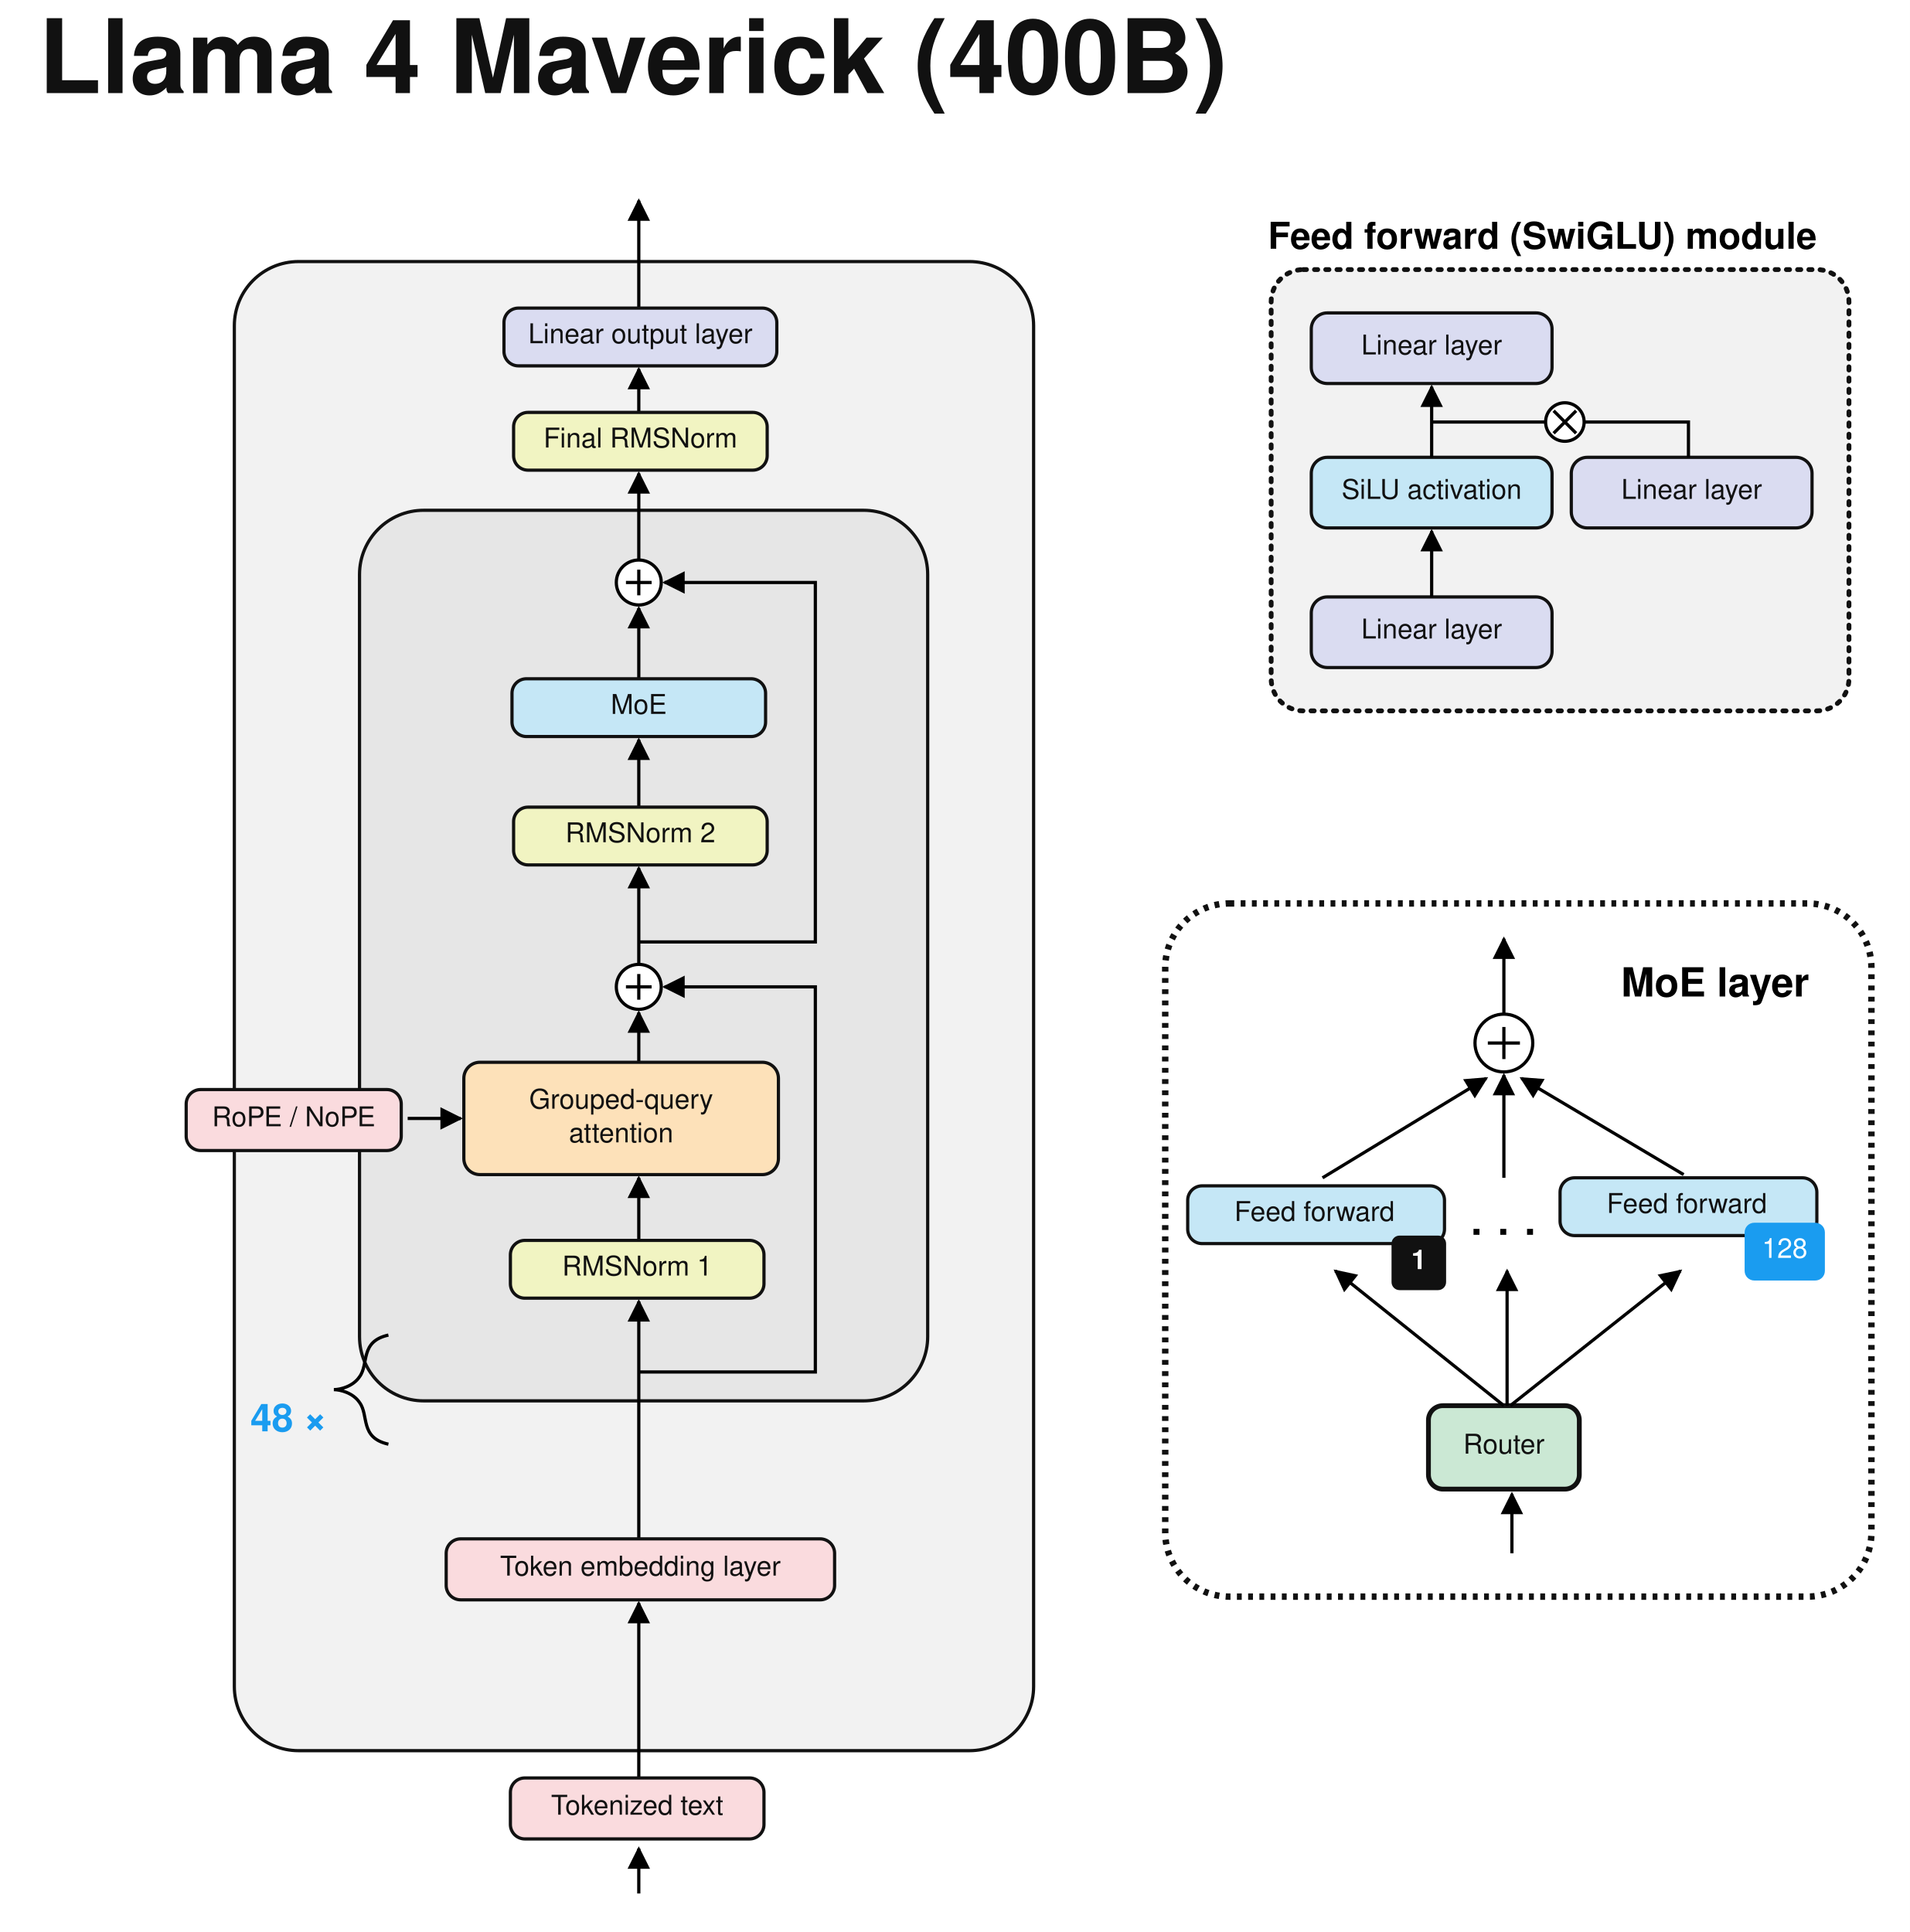
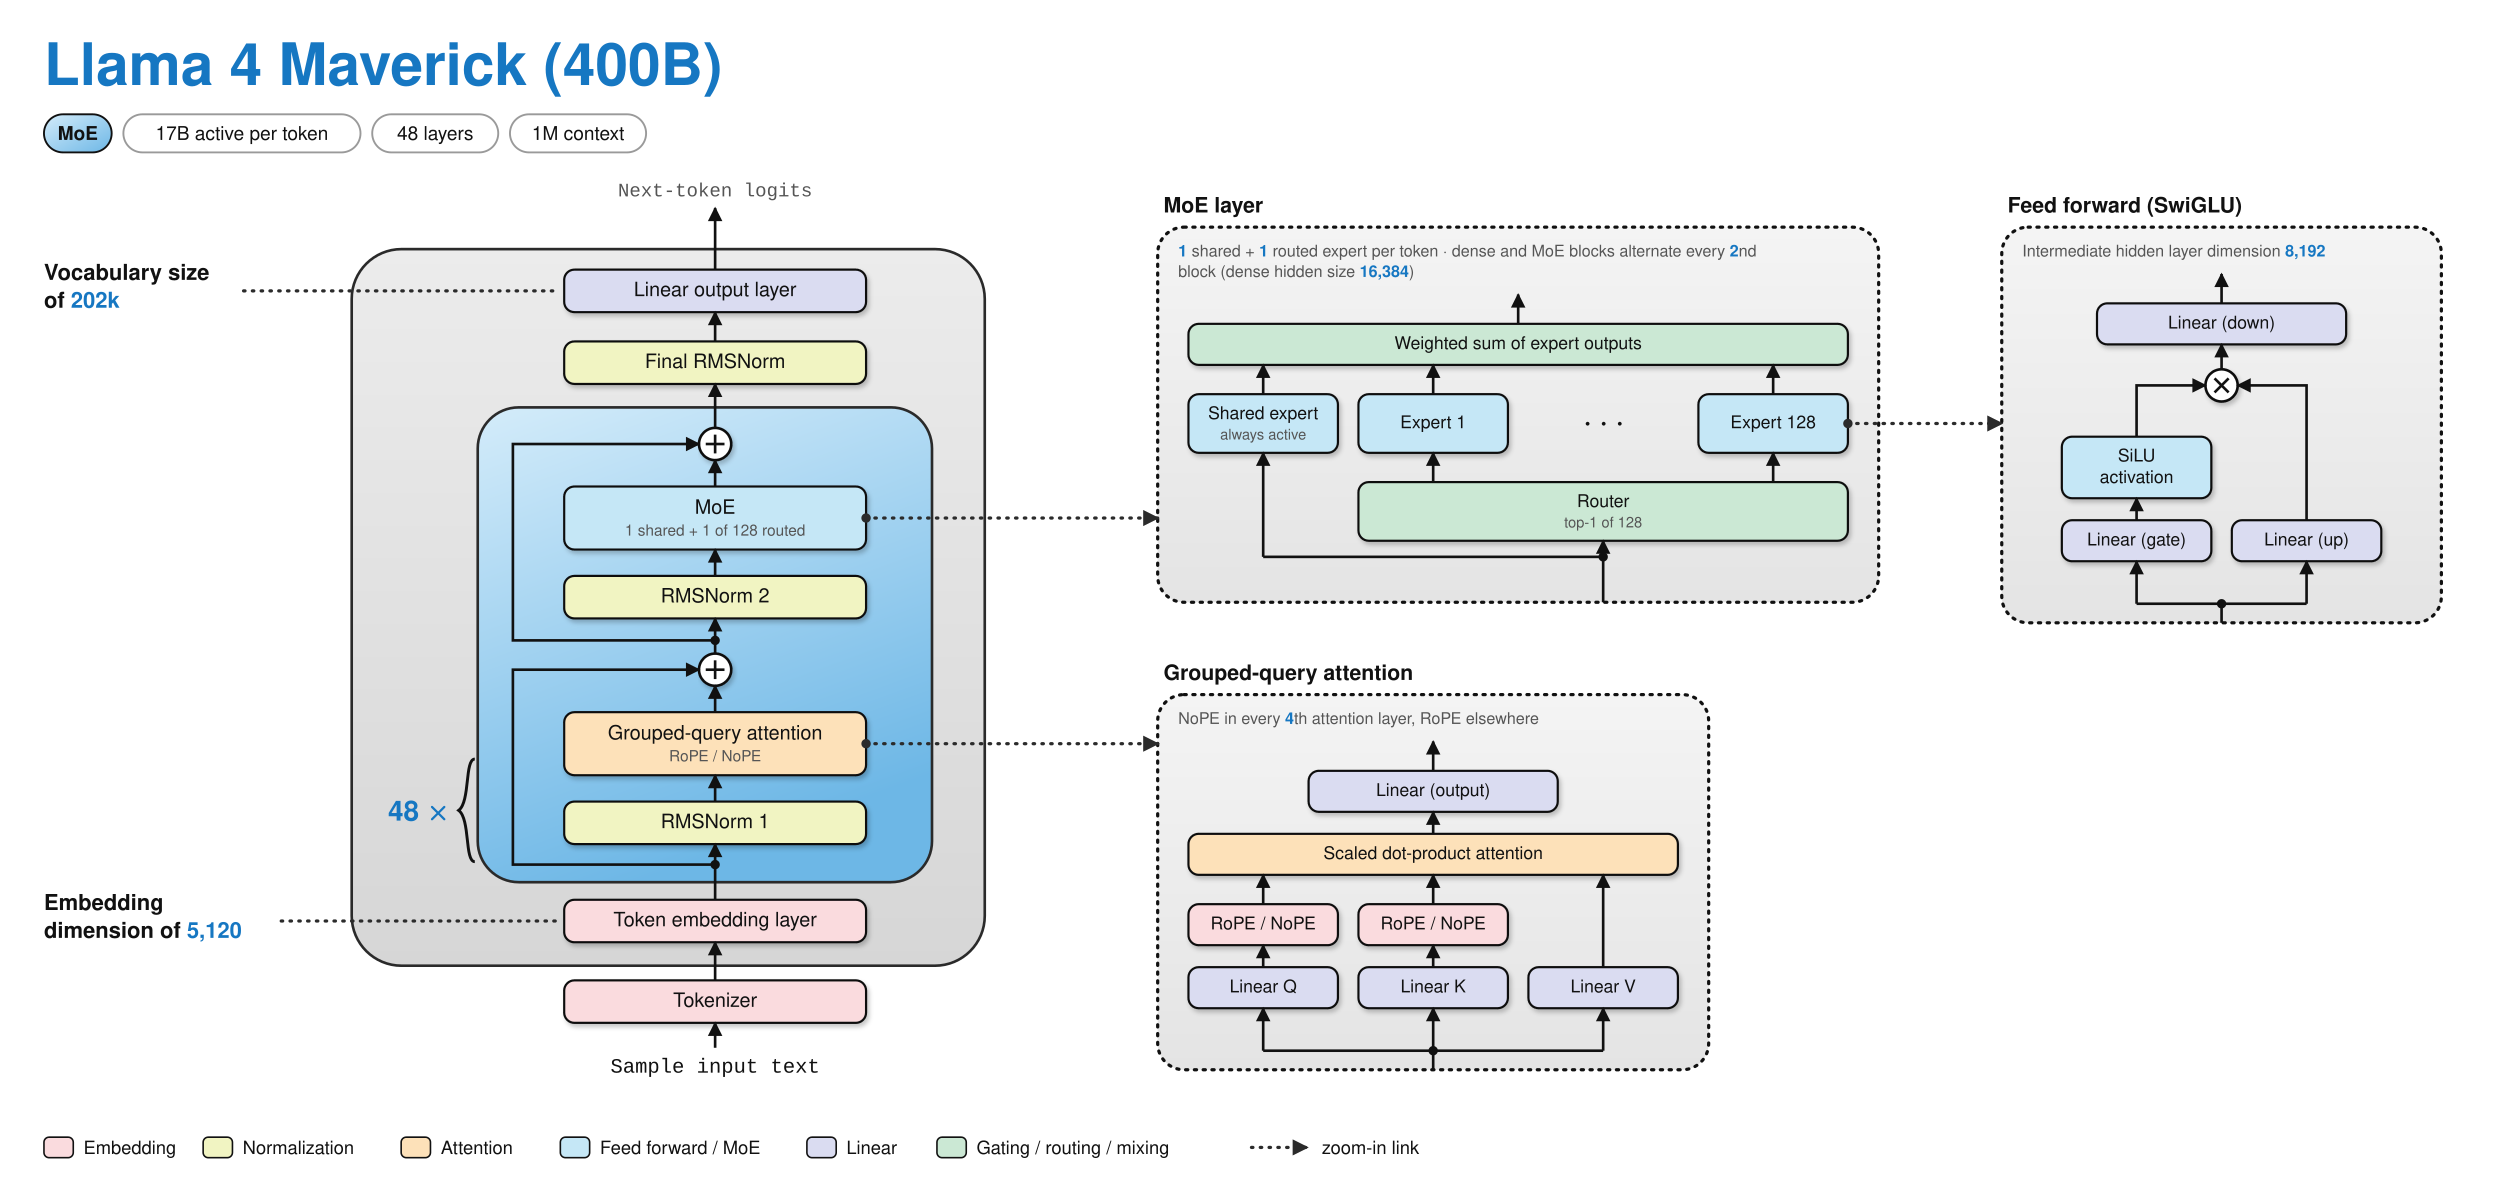
- <svg xmlns="http://www.w3.org/2000/svg" viewBox="76 0 1190 1204" width="1190" height="1204" font-family="Helvetica, Arial, sans-serif">
+ <svg xmlns="http://www.w3.org/2000/svg" viewBox="0 0 1706 810" width="1706" height="810" font-family="'Segoe UI', 'Segoe UI Variable', Helvetica, Arial, sans-serif">
  <defs>
-     <marker id="ah" viewBox="0 0 10 10" refX="9" refY="5" markerWidth="7" markerHeight="7" orient="auto-start-reverse">
-       <path d="M0,0 L10,5 L0,10 z" fill="#000" />
+     <marker id="ar" viewBox="0 0 10 10" refX="9" refY="5" markerWidth="5.5" markerHeight="5.5" orient="auto-start-reverse">
+       <path d="M0,0 L10,5 L0,10 z" fill="#111" />
    </marker>
+     <marker id="lk" viewBox="0 0 10 10" refX="9" refY="5" markerWidth="5" markerHeight="5" orient="auto-start-reverse">
+       <path d="M0,0 L10,5 L0,10 z" fill="#2b2b2b" />
+     </marker>
+     <filter id="sh" x="-10%" y="-20%" width="130%" height="160%">
+       <feDropShadow dx="1.5" dy="2.2" stdDeviation="1.6" flood-color="#000" flood-opacity="0.22" />
+     </filter>
+     <linearGradient id="bg" x1="0" y1="0" x2="0.35" y2="1">
+       <stop offset="0.00" stop-color="#d4ecfa" />
+       <stop offset="1.00" stop-color="#6db7e6" />
+     </linearGradient>
+     <linearGradient id="fg" x1="0" y1="0" x2="0" y2="1">
+       <stop offset="0" stop-color="#ececec" />
+       <stop offset="1" stop-color="#d6d6d6" />
+     </linearGradient>
+     <linearGradient id="pg" x1="0" y1="0" x2="0" y2="1">
+       <stop offset="0" stop-color="#f4f4f4" />
+       <stop offset="1" stop-color="#e4e4e4" />
+     </linearGradient>
+     <linearGradient id="chipDense" x1="0" y1="0" x2="1" y2="1">
+       <stop offset="0" stop-color="#dfe2fa" />
+       <stop offset="1" stop-color="#9aa2e8" />
+     </linearGradient>
+     <linearGradient id="chipMoE" x1="0" y1="0" x2="1" y2="1">
+       <stop offset="0" stop-color="#d4ecfa" />
+       <stop offset="1" stop-color="#6db7e6" />
+     </linearGradient>
+     <linearGradient id="chipHybrid" x1="0" y1="0" x2="1" y2="1">
+       <stop offset="0" stop-color="#ffe8cc" />
+       <stop offset="1" stop-color="#f3a95e" />
+     </linearGradient>
+     <linearGradient id="chipRecurrent" x1="0" y1="0" x2="1" y2="1">
+       <stop offset="0" stop-color="#d6f0de" />
+       <stop offset="1" stop-color="#77c690" />
+     </linearGradient>
  </defs>
-   <style>
-     .box { fill: #fff; stroke: #000; stroke-width: 2; }
-     .gbox { fill: #d0d0d0; stroke: #000; stroke-width: 2; }
-     .ln { stroke: #000; stroke-width: 2; fill: none; }
-     .arr { stroke: #000; stroke-width: 2; fill: none; marker-end: url(#ah); }
-     .dot { stroke: #000; stroke-width: 3; stroke-dasharray: 2 5; stroke-linecap: round; fill: none; }
-     .lbl { font-size: 17px; text-anchor: middle; dominant-baseline: central; }
-     .note { font-size: 23px; font-weight: bold; }
-     .blue { fill: #1a9cf0; }
-   </style>
-   <rect width="1190" height="1204" fill="#fff" x="76" y="0" />
-   <text x="100" y="58" font-size="64" font-weight="bold" class="blue" style="fill:#111">Llama 4 Maverick (400B)</text>
-   <rect x="222" y="163" width="498" height="928" rx="40" fill="#d9d9d9" stroke="#000" stroke-width="2" style="fill:#f2f2f2;stroke:#111" />
-   <rect x="300" y="318" width="354" height="555" rx="40" fill="#8ecdf1" stroke="#000" stroke-width="2" style="fill:#e6e6e6;stroke:#111" />
-   <line class="arr" x1="474" y1="1180" x2="474" y2="1152" />
-   <line class="arr" x1="474" y1="1108" x2="474" y2="999" />
-   <line class="arr" x1="474" y1="959" x2="474" y2="811" />
-   <line class="arr" x1="474" y1="773" x2="474" y2="734" />
-   <line class="arr" x1="474" y1="662" x2="474" y2="631" />
-   <line class="arr" x1="474" y1="601" x2="474" y2="541" />
-   <line class="arr" x1="474" y1="503" x2="474" y2="461" />
-   <line class="arr" x1="474" y1="423" x2="474" y2="379" />
-   <line class="arr" x1="474" y1="349" x2="474" y2="295" />
-   <line class="arr" x1="474" y1="257" x2="474" y2="230" />
-   <line class="arr" x1="474" y1="192" x2="474" y2="125" />
-   <polyline class="arr" points="474,855 584,855 584,615 490,615" />
-   <polyline class="arr" points="474,587 584,587 584,363 490,363" />
-   <rect class="box" x="390" y="192" width="170" height="36" rx="9" style="fill:#dadcf1;stroke:#111" />
-   <text class="lbl" x="475" y="210" style="fill:#111">Linear output layer</text>
-   <rect class="box" x="396" y="257" width="158" height="36" rx="9" style="fill:#f1f4c2;stroke:#111" />
-   <text class="lbl" x="475" y="275" style="fill:#111">Final RMSNorm</text>
-   <circle cx="474" cy="363" r="14" class="box" />
-   <path class="ln" d="M466,363 h16 M474,355 v16" />
-   <rect class="gbox" x="395" y="423" width="158" height="36" rx="9" style="fill:#c5e7f6;stroke:#111" />
-   <text class="lbl" x="474" y="441" style="fill:#111">MoE</text>
-   <rect class="box" x="396" y="503" width="158" height="36" rx="9" style="fill:#f1f4c2;stroke:#111" />
-   <text class="lbl" x="475" y="521" style="fill:#111">RMSNorm 2</text>
-   <circle cx="474" cy="615" r="14" class="box" />
-   <path class="ln" d="M466,615 h16 M474,607 v16" />
-   <rect x="365" y="662" width="196" height="70" rx="10" fill="#555" stroke="#000" stroke-width="2" style="fill:#fde1b9;stroke:#111" />
-   <text class="lbl" x="463" y="687" fill="#fff" style="fill:#111">Grouped-query</text>
-   <text class="lbl" x="463" y="708" fill="#fff" style="fill:#111">attention</text>
-   <rect class="box" x="394" y="773" width="158" height="36" rx="9" style="fill:#f1f4c2;stroke:#111" />
-   <text class="lbl" x="473" y="791" style="fill:#111">RMSNorm 1</text>
-   <rect class="box" x="354" y="959" width="242" height="38" rx="9" style="fill:#fadbde;stroke:#111" />
-   <text class="lbl" x="475" y="978" style="fill:#111">Token embedding layer</text>
-   <rect class="box" x="394" y="1108" width="158" height="38" rx="9" style="fill:#fadbde;stroke:#111" />
-   <text class="lbl" x="473" y="1127" style="fill:#111">Tokenized text</text>
-   <rect class="box" x="192" y="679" width="134" height="38" rx="9" style="fill:#fadbde;stroke:#111" />
-   <text class="lbl" x="259" y="698" style="fill:#111">RoPE / NoPE</text>
-   <line class="arr" x1="330" y1="697" x2="363" y2="697" />
-   <path class="ln" stroke-width="2.5" d="M318,832 C300,836 306,850 300,858 C296,864 288,866 284,866 C288,866 296,868 300,874 C306,882 300,896 318,900" />
-   <text x="232" y="892" font-size="24" font-weight="bold" class="blue">48 ×</text>
-   <text class="note" x="866" y="155">Feed forward (SwiGLU) module</text>
-   <rect x="868" y="168" width="360" height="275" rx="20" fill="#d9d9d9" stroke="#000" stroke-width="3" stroke-dasharray="2 5" stroke-linecap="round" style="fill:#f2f2f2;stroke:#111" />
-   <rect class="box" x="893" y="195" width="150" height="44" rx="10" style="fill:#dadcf1;stroke:#111" />
-   <text class="lbl" x="968" y="217" style="fill:#111">Linear layer</text>
-   <rect class="box" x="893" y="285" width="150" height="44" rx="10" style="fill:#c5e7f6;stroke:#111" />
-   <text class="lbl" x="968" y="307" style="fill:#111">SiLU activation</text>
-   <rect class="box" x="1055" y="285" width="150" height="44" rx="10" style="fill:#dadcf1;stroke:#111" />
-   <text class="lbl" x="1130" y="307" style="fill:#111">Linear layer</text>
-   <rect class="box" x="893" y="372" width="150" height="44" rx="10" style="fill:#dadcf1;stroke:#111" />
-   <text class="lbl" x="968" y="394" style="fill:#111">Linear layer</text>
-   <line class="arr" x1="968" y1="372" x2="968" y2="331" />
-   <line class="arr" x1="968" y1="285" x2="968" y2="241" />
-   <line class="ln" x1="968" y1="263" x2="1039" y2="263" />
-   <polyline class="ln" points="1063,263 1128,263 1128,285" />
-   <circle cx="1051" cy="263" r="12" class="box" />
-   <path class="ln" d="M1044,256 l14,14 M1058,256 l-14,14" />
-   <rect x="802" y="563" width="440" height="432" rx="40" fill="none" stroke="#1a9cf0" stroke-width="4" stroke-dasharray="3 4" style="stroke:#111" />
-   <text x="1086" y="621" font-size="25" font-weight="bold">MoE layer</text>
-   <line class="arr" x1="1013" y1="632" x2="1013" y2="585" />
-   <circle cx="1013" cy="650" r="18" class="box" />
-   <path class="ln" stroke-width="2.5" d="M1003,650 h20 M1013,640 v20" />
-   <rect class="gbox" x="816" y="739" width="160" height="36" rx="9" style="fill:#c5e7f6;stroke:#111" />
-   <text class="lbl" x="895" y="757" style="fill:#111">Feed forward</text>
-   <rect x="943" y="770" width="34" height="34" rx="5" fill="#111" />
-   <text class="lbl" x="960" y="787" fill="#fff" font-weight="bold">1</text>
-   <text x="1013" y="776" font-size="30" font-weight="bold" text-anchor="middle">· · ·</text>
-   <rect class="gbox" x="1048" y="734" width="160" height="36" rx="9" style="fill:#c5e7f6;stroke:#111" />
-   <text class="lbl" x="1127" y="752" style="fill:#111">Feed forward</text>
-   <rect x="1163" y="762" width="50" height="36" rx="6" fill="#1a9cf0" />
-   <text class="lbl" x="1188" y="780" fill="#fff" font-size="19">128</text>
-   <line class="arr" x1="900" y1="734" x2="1002" y2="672" />
-   <line class="arr" x1="1013" y1="734" x2="1013" y2="670" />
-   <line class="arr" x1="1125" y1="732" x2="1024" y2="672" />
-   <rect x="966" y="876" width="94" height="52" rx="9" fill="#fff" stroke="#1a9cf0" stroke-width="3" style="fill:#cbe8d4;stroke:#111" />
-   <text class="lbl" x="1013" y="902" font-size="20" style="fill:#111">Router</text>
-   <line class="arr" x1="1013" y1="876" x2="908" y2="792" />
-   <line class="arr" x1="1015" y1="876" x2="1015" y2="792" />
-   <line class="arr" x1="1017" y1="876" x2="1123" y2="792" />
-   <line class="arr" x1="1018" y1="968" x2="1018" y2="931" />
-   <g font-size="22">
-     </g>
+   <rect width="1706" height="810" fill="#fff" />
+   <rect x="240" y="170.0" width="432" height="489.0" rx="34" fill="url(#fg)" stroke="#2a2a2a" stroke-width="1.8" />
+   <rect x="326" y="278.0" width="310" height="324.0" rx="28" fill="url(#bg)" stroke="#2a2a2a" stroke-width="1.8" />
+   <path d="M324,518.0 C317,518.0 321,547.0 313,553.0 C321,559.0 317,588.0 324,588.0" fill="none" stroke="#111" stroke-width="2" />
+   <rect x="790.0" y="155.0" width="492.0" height="256.0" rx="18" fill="url(#pg)" stroke="#111" stroke-width="2.2" stroke-dasharray="1.5 4.5" stroke-linecap="round" />
+   <rect x="1366.0" y="155.0" width="300.0" height="270.0" rx="18" fill="url(#pg)" stroke="#111" stroke-width="2.2" stroke-dasharray="1.5 4.5" stroke-linecap="round" />
+   <rect x="790.0" y="474.0" width="376.0" height="256.0" rx="18" fill="url(#pg)" stroke="#111" stroke-width="2.2" stroke-dasharray="1.5 4.5" stroke-linecap="round" />
+   <rect x="385.0" y="669.0" width="206.0" height="29.0" rx="7" fill="#fadbde" stroke="#111" stroke-width="1.5" filter="url(#sh)" />
+   <text x="488.0" y="687.1" font-family="'Segoe UI', 'Segoe UI Variable', Helvetica, Arial, sans-serif" font-size="13.5" text-anchor="middle" fill="#111">Tokenizer</text>
+   <rect x="385.0" y="614.0" width="206.0" height="29.0" rx="7" fill="#fadbde" stroke="#111" stroke-width="1.5" filter="url(#sh)" />
+   <text x="488.0" y="632.1" font-family="'Segoe UI', 'Segoe UI Variable', Helvetica, Arial, sans-serif" font-size="13.5" text-anchor="middle" fill="#111">Token embedding layer</text>
+   <text x="306.0" y="560.0" font-family="'Segoe UI', 'Segoe UI Variable', Helvetica, Arial, sans-serif" font-size="19" text-anchor="end" font-weight="bold" fill="#1677c2">48 <tspan font-family="KaTeX_Main, 'Latin Modern Math', 'Cambria Math', 'Times New Roman', serif">×</tspan>
+   </text>
+   <rect x="385.0" y="547.0" width="206.0" height="29.0" rx="7" fill="#f1f4c2" stroke="#111" stroke-width="1.5" filter="url(#sh)" />
+   <text x="488.0" y="565.1" font-family="'Segoe UI', 'Segoe UI Variable', Helvetica, Arial, sans-serif" font-size="13.5" text-anchor="middle" fill="#111">RMSNorm 1</text>
+   <rect x="385.0" y="486.0" width="206.0" height="43.0" rx="7" fill="#fde1b9" stroke="#111" stroke-width="1.5" filter="url(#sh)" />
+   <text x="488.0" y="504.6" font-family="'Segoe UI', 'Segoe UI Variable', Helvetica, Arial, sans-serif" font-size="13.5" text-anchor="middle" fill="#111">Grouped-query attention</text>
+   <text x="488.0" y="519.5" font-family="'Segoe UI', 'Segoe UI Variable', Helvetica, Arial, sans-serif" font-size="10.5" text-anchor="middle" fill="#555">RoPE / NoPE</text>
+   <circle cx="488.0" cy="457.0" r="11" fill="#fff" stroke="#111" stroke-width="1.8" filter="url(#sh)" />
+   <path d="M481.6,457.0 H494.4 M488.0,450.6 V463.4" stroke="#111" stroke-width="1.8" />
+   <rect x="385.0" y="393.0" width="206.0" height="29.0" rx="7" fill="#f1f4c2" stroke="#111" stroke-width="1.5" filter="url(#sh)" />
+   <text x="488.0" y="411.1" font-family="'Segoe UI', 'Segoe UI Variable', Helvetica, Arial, sans-serif" font-size="13.5" text-anchor="middle" fill="#111">RMSNorm 2</text>
+   <rect x="385.0" y="332.0" width="206.0" height="43.0" rx="7" fill="#c5e7f6" stroke="#111" stroke-width="1.5" filter="url(#sh)" />
+   <text x="488.0" y="350.6" font-family="'Segoe UI', 'Segoe UI Variable', Helvetica, Arial, sans-serif" font-size="13.5" text-anchor="middle" fill="#111">MoE</text>
+   <text x="488.0" y="365.5" font-family="'Segoe UI', 'Segoe UI Variable', Helvetica, Arial, sans-serif" font-size="10.5" text-anchor="middle" fill="#555">1 shared + 1 of 128 routed</text>
+   <circle cx="488.0" cy="303.0" r="11" fill="#fff" stroke="#111" stroke-width="1.8" filter="url(#sh)" />
+   <path d="M481.6,303.0 H494.4 M488.0,296.6 V309.4" stroke="#111" stroke-width="1.8" />
+   <rect x="385.0" y="233.0" width="206.0" height="29.0" rx="7" fill="#f1f4c2" stroke="#111" stroke-width="1.5" filter="url(#sh)" />
+   <text x="488.0" y="251.1" font-family="'Segoe UI', 'Segoe UI Variable', Helvetica, Arial, sans-serif" font-size="13.5" text-anchor="middle" fill="#111">Final RMSNorm</text>
+   <rect x="385.0" y="184.0" width="206.0" height="29.0" rx="7" fill="#dadcf1" stroke="#111" stroke-width="1.5" filter="url(#sh)" />
+   <text x="488.0" y="202.1" font-family="'Segoe UI', 'Segoe UI Variable', Helvetica, Arial, sans-serif" font-size="13.5" text-anchor="middle" fill="#111">Linear output layer</text>
+   <text x="488.0" y="732.0" font-family="Consolas, Menlo, 'Courier New', monospace" font-size="14" text-anchor="middle" fill="#111">Sample input text</text>
+   <polyline points="488.0,715.0 488.0,698.0" fill="none" stroke="#111" stroke-width="1.8" marker-end="url(#ar)" />
+   <polyline points="488.0,669.0 488.0,643.0" fill="none" stroke="#111" stroke-width="1.8" marker-end="url(#ar)" />
+   <polyline points="488.0,614.0 488.0,576.0" fill="none" stroke="#111" stroke-width="1.8" marker-end="url(#ar)" />
+   <circle cx="488.0" cy="590.0" r="3.2" fill="#111" />
+   <polyline points="488.0,590.0 350.0,590.0 350.0,457.0 477.0,457.0" fill="none" stroke="#111" stroke-width="1.8" marker-end="url(#ar)" />
+   <polyline points="488.0,547.0 488.0,529.0" fill="none" stroke="#111" stroke-width="1.8" marker-end="url(#ar)" />
+   <polyline points="488.0,486.0 488.0,468.0" fill="none" stroke="#111" stroke-width="1.8" marker-end="url(#ar)" />
+   <polyline points="488.0,446.0 488.0,422.0" fill="none" stroke="#111" stroke-width="1.8" marker-end="url(#ar)" />
+   <circle cx="488.0" cy="437.0" r="3.2" fill="#111" />
+   <polyline points="488.0,437.0 350.0,437.0 350.0,303.0 477.0,303.0" fill="none" stroke="#111" stroke-width="1.8" marker-end="url(#ar)" />
+   <polyline points="488.0,393.0 488.0,375.0" fill="none" stroke="#111" stroke-width="1.8" marker-end="url(#ar)" />
+   <polyline points="488.0,332.0 488.0,314.0" fill="none" stroke="#111" stroke-width="1.8" marker-end="url(#ar)" />
+   <polyline points="488.0,292.0 488.0,262.0" fill="none" stroke="#111" stroke-width="1.8" marker-end="url(#ar)" />
+   <polyline points="488.0,233.0 488.0,213.0" fill="none" stroke="#111" stroke-width="1.8" marker-end="url(#ar)" />
+   <polyline points="488.0,184.0 488.0,142.0" fill="none" stroke="#111" stroke-width="1.8" marker-end="url(#ar)" />
+   <text x="488.0" y="134.0" font-family="Consolas, Menlo, 'Courier New', monospace" font-size="13" text-anchor="middle" fill="#555">Next-token logits</text>
+   <text x="30.0" y="621.0" font-family="'Segoe UI', 'Segoe UI Variable', Helvetica, Arial, sans-serif" font-size="15" text-anchor="start" font-weight="bold" fill="#111">Embedding</text>
+   <text x="30.0" y="640.0" font-family="'Segoe UI', 'Segoe UI Variable', Helvetica, Arial, sans-serif" font-size="15" text-anchor="start" font-weight="bold" fill="#111">dimension of <tspan fill="#1677c2" font-weight="bold">5,120</tspan>
+   </text>
+   <polyline points="191.9,628.5 381.0,628.5" fill="none" stroke="#2b2b2b" stroke-width="2.2" stroke-dasharray="1 5" stroke-linecap="round" />
+   <text x="30.0" y="191.0" font-family="'Segoe UI', 'Segoe UI Variable', Helvetica, Arial, sans-serif" font-size="15" text-anchor="start" font-weight="bold" fill="#111">Vocabulary size</text>
+   <text x="30.0" y="210.0" font-family="'Segoe UI', 'Segoe UI Variable', Helvetica, Arial, sans-serif" font-size="15" text-anchor="start" font-weight="bold" fill="#111">of <tspan fill="#1677c2" font-weight="bold">202k</tspan>
+   </text>
+   <polyline points="166.2,198.5 381.0,198.5" fill="none" stroke="#2b2b2b" stroke-width="2.2" stroke-dasharray="1 5" stroke-linecap="round" />
+   <text x="794.0" y="145.0" font-family="'Segoe UI', 'Segoe UI Variable', Helvetica, Arial, sans-serif" font-size="14.5" text-anchor="start" font-weight="bold" fill="#111">MoE layer</text>
+   <text x="804.0" y="175.0" font-family="'Segoe UI', 'Segoe UI Variable', Helvetica, Arial, sans-serif" font-size="11" text-anchor="start" fill="#555">
+     <tspan fill="#1677c2" font-weight="bold">1</tspan> shared + <tspan fill="#1677c2" font-weight="bold">1</tspan> routed expert per token <tspan font-family="KaTeX_Main, 'Latin Modern Math', 'Cambria Math', 'Times New Roman', serif">·</tspan> dense and MoE blocks alternate every <tspan fill="#1677c2" font-weight="bold">2</tspan>nd</text>
+   <text x="804.0" y="189.0" font-family="'Segoe UI', 'Segoe UI Variable', Helvetica, Arial, sans-serif" font-size="11" text-anchor="start" fill="#555">block (dense hidden size <tspan fill="#1677c2" font-weight="bold">16,384</tspan>)</text>
+   <rect x="811.0" y="221.0" width="450.0" height="28.0" rx="7" fill="#cbe8d4" stroke="#111" stroke-width="1.5" filter="url(#sh)" />
+   <text x="1036.0" y="238.2" font-family="'Segoe UI', 'Segoe UI Variable', Helvetica, Arial, sans-serif" font-size="12" text-anchor="middle" fill="#111">Weighted sum of expert outputs</text>
+   <rect x="811.0" y="269.0" width="102.0" height="40.0" rx="7" fill="#c5e7f6" stroke="#111" stroke-width="1.5" filter="url(#sh)" />
+   <text x="862.0" y="286.0" font-family="'Segoe UI', 'Segoe UI Variable', Helvetica, Arial, sans-serif" font-size="12" text-anchor="middle" fill="#111">Shared expert</text>
+   <text x="862.0" y="299.9" font-family="'Segoe UI', 'Segoe UI Variable', Helvetica, Arial, sans-serif" font-size="10" text-anchor="middle" fill="#555">always active</text>
+   <rect x="927.0" y="269.0" width="102.0" height="40.0" rx="7" fill="#c5e7f6" stroke="#111" stroke-width="1.5" filter="url(#sh)" />
+   <text x="978.0" y="292.2" font-family="'Segoe UI', 'Segoe UI Variable', Helvetica, Arial, sans-serif" font-size="12" text-anchor="middle" fill="#111">Expert 1</text>
+   <text x="1094.0" y="294.0" font-family="KaTeX_Main, 'Latin Modern Math', 'Cambria Math', 'Times New Roman', serif" font-size="18" text-anchor="middle" font-weight="bold" fill="#111">
+     <tspan font-family="KaTeX_Main, 'Latin Modern Math', 'Cambria Math', 'Times New Roman', serif">·</tspan>
+     <tspan font-family="KaTeX_Main, 'Latin Modern Math', 'Cambria Math', 'Times New Roman', serif">·</tspan>
+     <tspan font-family="KaTeX_Main, 'Latin Modern Math', 'Cambria Math', 'Times New Roman', serif">·</tspan>
+   </text>
+   <rect x="1159.0" y="269.0" width="102.0" height="40.0" rx="7" fill="#c5e7f6" stroke="#111" stroke-width="1.5" filter="url(#sh)" />
+   <text x="1210.0" y="292.2" font-family="'Segoe UI', 'Segoe UI Variable', Helvetica, Arial, sans-serif" font-size="12" text-anchor="middle" fill="#111">Expert 128</text>
+   <polyline points="862.0,269.0 862.0,249.0" fill="none" stroke="#111" stroke-width="1.8" marker-end="url(#ar)" />
+   <polyline points="978.0,269.0 978.0,249.0" fill="none" stroke="#111" stroke-width="1.8" marker-end="url(#ar)" />
+   <polyline points="1210.0,269.0 1210.0,249.0" fill="none" stroke="#111" stroke-width="1.8" marker-end="url(#ar)" />
+   <rect x="927.0" y="329.0" width="334.0" height="40.0" rx="7" fill="#cbe8d4" stroke="#111" stroke-width="1.5" filter="url(#sh)" />
+   <text x="1094.0" y="346.0" font-family="'Segoe UI', 'Segoe UI Variable', Helvetica, Arial, sans-serif" font-size="12" text-anchor="middle" fill="#111">Router</text>
+   <text x="1094.0" y="359.9" font-family="'Segoe UI', 'Segoe UI Variable', Helvetica, Arial, sans-serif" font-size="10" text-anchor="middle" fill="#555">top-1 of 128</text>
+   <polyline points="978.0,329.0 978.0,309.0" fill="none" stroke="#111" stroke-width="1.8" marker-end="url(#ar)" />
+   <polyline points="1210.0,329.0 1210.0,309.0" fill="none" stroke="#111" stroke-width="1.8" marker-end="url(#ar)" />
+   <polyline points="1094.0,411.0 1094.0,369.0" fill="none" stroke="#111" stroke-width="1.8" marker-end="url(#ar)" />
+   <polyline points="862.0,380.0 1094.0,380.0" fill="none" stroke="#111" stroke-width="1.8" />
+   <circle cx="1094.0" cy="380.0" r="3.2" fill="#111" />
+   <polyline points="862.0,380.0 862.0,309.0" fill="none" stroke="#111" stroke-width="1.8" marker-end="url(#ar)" />
+   <polyline points="1036.0,221.0 1036.0,201.0" fill="none" stroke="#111" stroke-width="1.8" marker-end="url(#ar)" />
+   <text x="1370.0" y="145.0" font-family="'Segoe UI', 'Segoe UI Variable', Helvetica, Arial, sans-serif" font-size="14.5" text-anchor="start" font-weight="bold" fill="#111">Feed forward (SwiGLU)</text>
+   <text x="1380.0" y="175.0" font-family="'Segoe UI', 'Segoe UI Variable', Helvetica, Arial, sans-serif" font-size="11" text-anchor="start" fill="#555">Intermediate hidden layer dimension <tspan fill="#1677c2" font-weight="bold">8,192</tspan>
+   </text>
+   <rect x="1431.0" y="207.0" width="170.0" height="28.0" rx="7" fill="#dadcf1" stroke="#111" stroke-width="1.5" filter="url(#sh)" />
+   <text x="1516.0" y="224.2" font-family="'Segoe UI', 'Segoe UI Variable', Helvetica, Arial, sans-serif" font-size="12" text-anchor="middle" fill="#111">Linear (down)</text>
+   <circle cx="1516.0" cy="263.0" r="11" fill="#fff" stroke="#111" stroke-width="1.8" filter="url(#sh)" />
+   <path d="M1511.2,258.2 L1520.8,267.8 M1520.8,258.2 L1511.2,267.8" stroke="#111" stroke-width="1.8" />
+   <polyline points="1516.0,252.0 1516.0,235.0" fill="none" stroke="#111" stroke-width="1.8" marker-end="url(#ar)" />
+   <rect x="1407.0" y="355.0" width="102.0" height="28.0" rx="7" fill="#dadcf1" stroke="#111" stroke-width="1.5" filter="url(#sh)" />
+   <text x="1458.0" y="372.2" font-family="'Segoe UI', 'Segoe UI Variable', Helvetica, Arial, sans-serif" font-size="12" text-anchor="middle" fill="#111">Linear (gate)</text>
+   <rect x="1407.0" y="298.0" width="102.0" height="42.0" rx="7" fill="#c5e7f6" stroke="#111" stroke-width="1.5" filter="url(#sh)" />
+   <text x="1458.0" y="314.9" font-family="'Segoe UI', 'Segoe UI Variable', Helvetica, Arial, sans-serif" font-size="12" text-anchor="middle" fill="#111">SiLU</text>
+   <text x="1458.0" y="329.6" font-family="'Segoe UI', 'Segoe UI Variable', Helvetica, Arial, sans-serif" font-size="12" text-anchor="middle" fill="#111">activation</text>
+   <polyline points="1458.0,355.0 1458.0,340.0" fill="none" stroke="#111" stroke-width="1.8" marker-end="url(#ar)" />
+   <rect x="1523.0" y="355.0" width="102.0" height="28.0" rx="7" fill="#dadcf1" stroke="#111" stroke-width="1.5" filter="url(#sh)" />
+   <text x="1574.0" y="372.2" font-family="'Segoe UI', 'Segoe UI Variable', Helvetica, Arial, sans-serif" font-size="12" text-anchor="middle" fill="#111">Linear (up)</text>
+   <polyline points="1458.0,298.0 1458.0,263.0 1505.0,263.0" fill="none" stroke="#111" stroke-width="1.8" marker-end="url(#ar)" />
+   <polyline points="1574.0,355.0 1574.0,263.0 1527.0,263.0" fill="none" stroke="#111" stroke-width="1.8" marker-end="url(#ar)" />
+   <polyline points="1516.0,425.0 1516.0,412.0" fill="none" stroke="#111" stroke-width="1.8" />
+   <polyline points="1458.0,412.0 1574.0,412.0" fill="none" stroke="#111" stroke-width="1.8" />
+   <circle cx="1516.0" cy="412.0" r="3.2" fill="#111" />
+   <polyline points="1458.0,412.0 1458.0,383.0" fill="none" stroke="#111" stroke-width="1.8" marker-end="url(#ar)" />
+   <polyline points="1574.0,412.0 1574.0,383.0" fill="none" stroke="#111" stroke-width="1.8" marker-end="url(#ar)" />
+   <polyline points="1516.0,207.0 1516.0,187.0" fill="none" stroke="#111" stroke-width="1.8" marker-end="url(#ar)" />
+   <text x="794.0" y="464.0" font-family="'Segoe UI', 'Segoe UI Variable', Helvetica, Arial, sans-serif" font-size="14.5" text-anchor="start" font-weight="bold" fill="#111">Grouped-query attention</text>
+   <text x="804.0" y="494.0" font-family="'Segoe UI', 'Segoe UI Variable', Helvetica, Arial, sans-serif" font-size="11" text-anchor="start" fill="#555">NoPE in every <tspan fill="#1677c2" font-weight="bold">4</tspan>th attention layer, RoPE elsewhere</text>
+   <rect x="893.0" y="526.0" width="170.0" height="28.0" rx="7" fill="#dadcf1" stroke="#111" stroke-width="1.5" filter="url(#sh)" />
+   <text x="978.0" y="543.2" font-family="'Segoe UI', 'Segoe UI Variable', Helvetica, Arial, sans-serif" font-size="12" text-anchor="middle" fill="#111">Linear (output)</text>
+   <rect x="811.0" y="569.0" width="334.0" height="28.0" rx="7" fill="#fde1b9" stroke="#111" stroke-width="1.5" filter="url(#sh)" />
+   <text x="978.0" y="586.2" font-family="'Segoe UI', 'Segoe UI Variable', Helvetica, Arial, sans-serif" font-size="12" text-anchor="middle" fill="#111">Scaled dot-product attention</text>
+   <polyline points="978.0,569.0 978.0,554.0" fill="none" stroke="#111" stroke-width="1.8" marker-end="url(#ar)" />
+   <rect x="811.0" y="660.0" width="102.0" height="28.0" rx="7" fill="#dadcf1" stroke="#111" stroke-width="1.5" filter="url(#sh)" />
+   <text x="862.0" y="677.2" font-family="'Segoe UI', 'Segoe UI Variable', Helvetica, Arial, sans-serif" font-size="12" text-anchor="middle" fill="#111">Linear Q</text>
+   <rect x="811.0" y="617.0" width="102.0" height="28.0" rx="7" fill="#fadbde" stroke="#111" stroke-width="1.5" filter="url(#sh)" />
+   <text x="862.0" y="634.2" font-family="'Segoe UI', 'Segoe UI Variable', Helvetica, Arial, sans-serif" font-size="12" text-anchor="middle" fill="#111">RoPE / NoPE</text>
+   <polyline points="862.0,660.0 862.0,645.0" fill="none" stroke="#111" stroke-width="1.8" marker-end="url(#ar)" />
+   <rect x="927.0" y="660.0" width="102.0" height="28.0" rx="7" fill="#dadcf1" stroke="#111" stroke-width="1.5" filter="url(#sh)" />
+   <text x="978.0" y="677.2" font-family="'Segoe UI', 'Segoe UI Variable', Helvetica, Arial, sans-serif" font-size="12" text-anchor="middle" fill="#111">Linear K</text>
+   <rect x="927.0" y="617.0" width="102.0" height="28.0" rx="7" fill="#fadbde" stroke="#111" stroke-width="1.5" filter="url(#sh)" />
+   <text x="978.0" y="634.2" font-family="'Segoe UI', 'Segoe UI Variable', Helvetica, Arial, sans-serif" font-size="12" text-anchor="middle" fill="#111">RoPE / NoPE</text>
+   <polyline points="978.0,660.0 978.0,645.0" fill="none" stroke="#111" stroke-width="1.8" marker-end="url(#ar)" />
+   <rect x="1043.0" y="660.0" width="102.0" height="28.0" rx="7" fill="#dadcf1" stroke="#111" stroke-width="1.5" filter="url(#sh)" />
+   <text x="1094.0" y="677.2" font-family="'Segoe UI', 'Segoe UI Variable', Helvetica, Arial, sans-serif" font-size="12" text-anchor="middle" fill="#111">Linear V</text>
+   <polyline points="862.0,617.0 862.0,597.0" fill="none" stroke="#111" stroke-width="1.8" marker-end="url(#ar)" />
+   <polyline points="978.0,617.0 978.0,597.0" fill="none" stroke="#111" stroke-width="1.8" marker-end="url(#ar)" />
+   <polyline points="1094.0,660.0 1094.0,597.0" fill="none" stroke="#111" stroke-width="1.8" marker-end="url(#ar)" />
+   <polyline points="978.0,730.0 978.0,717.0" fill="none" stroke="#111" stroke-width="1.8" />
+   <polyline points="862.0,717.0 1094.0,717.0" fill="none" stroke="#111" stroke-width="1.8" />
+   <circle cx="978.0" cy="717.0" r="3.2" fill="#111" />
+   <polyline points="862.0,717.0 862.0,688.0" fill="none" stroke="#111" stroke-width="1.8" marker-end="url(#ar)" />
+   <polyline points="978.0,717.0 978.0,688.0" fill="none" stroke="#111" stroke-width="1.8" marker-end="url(#ar)" />
+   <polyline points="1094.0,717.0 1094.0,688.0" fill="none" stroke="#111" stroke-width="1.8" marker-end="url(#ar)" />
+   <polyline points="978.0,526.0 978.0,506.0" fill="none" stroke="#111" stroke-width="1.8" marker-end="url(#ar)" />
+   <text x="30.0" y="58.0" font-family="'Segoe UI', 'Segoe UI Variable', Helvetica, Arial, sans-serif" font-size="40" text-anchor="start" font-weight="bold" fill="#1677c2">Llama 4 Maverick (400B)</text>
+   <rect x="30.0" y="78" width="46.2" height="26" rx="13" fill="url(#chipMoE)" stroke="#111" stroke-width="1.3" />
+   <text x="53.1" y="95.5" font-family="'Segoe UI', 'Segoe UI Variable', Helvetica, Arial, sans-serif" font-size="13" text-anchor="middle" font-weight="bold" fill="#111">MoE</text>
+   <rect x="84.2" y="78" width="161.8" height="26" rx="13" fill="#fff" stroke="#9a9a9a" stroke-width="1.3" />
+   <text x="165.1" y="95.5" font-family="'Segoe UI', 'Segoe UI Variable', Helvetica, Arial, sans-serif" font-size="13" text-anchor="middle" fill="#111">17B active per token</text>
+   <rect x="254.0" y="78" width="86.0" height="26" rx="13" fill="#fff" stroke="#9a9a9a" stroke-width="1.3" />
+   <text x="297.0" y="95.5" font-family="'Segoe UI', 'Segoe UI Variable', Helvetica, Arial, sans-serif" font-size="13" text-anchor="middle" fill="#111">48 layers</text>
+   <rect x="348.0" y="78" width="92.9" height="26" rx="13" fill="#fff" stroke="#9a9a9a" stroke-width="1.3" />
+   <text x="394.5" y="95.5" font-family="'Segoe UI', 'Segoe UI Variable', Helvetica, Arial, sans-serif" font-size="13" text-anchor="middle" fill="#111">1M context</text>
+   <rect x="30" y="776" width="20" height="14" rx="3.5" fill="#fadbde" stroke="#111" stroke-width="1.1" />
+   <text x="57.0" y="787.5" font-family="'Segoe UI', 'Segoe UI Variable', Helvetica, Arial, sans-serif" font-size="12.5" text-anchor="start" fill="#111">Embedding</text>
+   <rect x="138.625" y="776" width="20" height="14" rx="3.5" fill="#f1f4c2" stroke="#111" stroke-width="1.1" />
+   <text x="165.6" y="787.5" font-family="'Segoe UI', 'Segoe UI Variable', Helvetica, Arial, sans-serif" font-size="12.5" text-anchor="start" fill="#111">Normalization</text>
+   <rect x="273.75" y="776" width="20" height="14" rx="3.5" fill="#fde1b9" stroke="#111" stroke-width="1.1" />
+   <text x="300.8" y="787.5" font-family="'Segoe UI', 'Segoe UI Variable', Helvetica, Arial, sans-serif" font-size="12.5" text-anchor="start" fill="#111">Attention</text>
+   <rect x="382.375" y="776" width="20" height="14" rx="3.5" fill="#c5e7f6" stroke="#111" stroke-width="1.1" />
+   <text x="409.4" y="787.5" font-family="'Segoe UI', 'Segoe UI Variable', Helvetica, Arial, sans-serif" font-size="12.5" text-anchor="start" fill="#111">Feed forward / MoE</text>
+   <rect x="550.625" y="776" width="20" height="14" rx="3.5" fill="#dadcf1" stroke="#111" stroke-width="1.1" />
+   <text x="577.6" y="787.5" font-family="'Segoe UI', 'Segoe UI Variable', Helvetica, Arial, sans-serif" font-size="12.5" text-anchor="start" fill="#111">Linear</text>
+   <rect x="639.375" y="776" width="20" height="14" rx="3.5" fill="#cbe8d4" stroke="#111" stroke-width="1.1" />
+   <text x="666.4" y="787.5" font-family="'Segoe UI', 'Segoe UI Variable', Helvetica, Arial, sans-serif" font-size="12.5" text-anchor="start" fill="#111">Gating / routing / mixing</text>
+   <line x1="854.0" y1="783" x2="892.0" y2="783" stroke="#2b2b2b" stroke-width="2.2" stroke-dasharray="1 5" stroke-linecap="round" marker-end="url(#lk)" />
+   <text x="902.0" y="787.5" font-family="'Segoe UI', 'Segoe UI Variable', Helvetica, Arial, sans-serif" font-size="12.5" text-anchor="start" fill="#111">zoom-in link</text>
+   <circle cx="591.0" cy="353.5" r="3.2" fill="#2b2b2b" />
+   <polyline points="591.0,353.5 790.0,353.5" fill="none" stroke="#2b2b2b" stroke-width="2.2" stroke-dasharray="1 5" stroke-linecap="round" marker-end="url(#lk)" />
+   <circle cx="591.0" cy="507.5" r="3.2" fill="#2b2b2b" />
+   <polyline points="591.0,507.5 790.0,507.5" fill="none" stroke="#2b2b2b" stroke-width="2.2" stroke-dasharray="1 5" stroke-linecap="round" marker-end="url(#lk)" />
+   <circle cx="1261.0" cy="289.0" r="3.2" fill="#2b2b2b" />
+   <polyline points="1261.0,289.0 1366.0,289.0" fill="none" stroke="#2b2b2b" stroke-width="2.2" stroke-dasharray="1 5" stroke-linecap="round" marker-end="url(#lk)" />
</svg>
